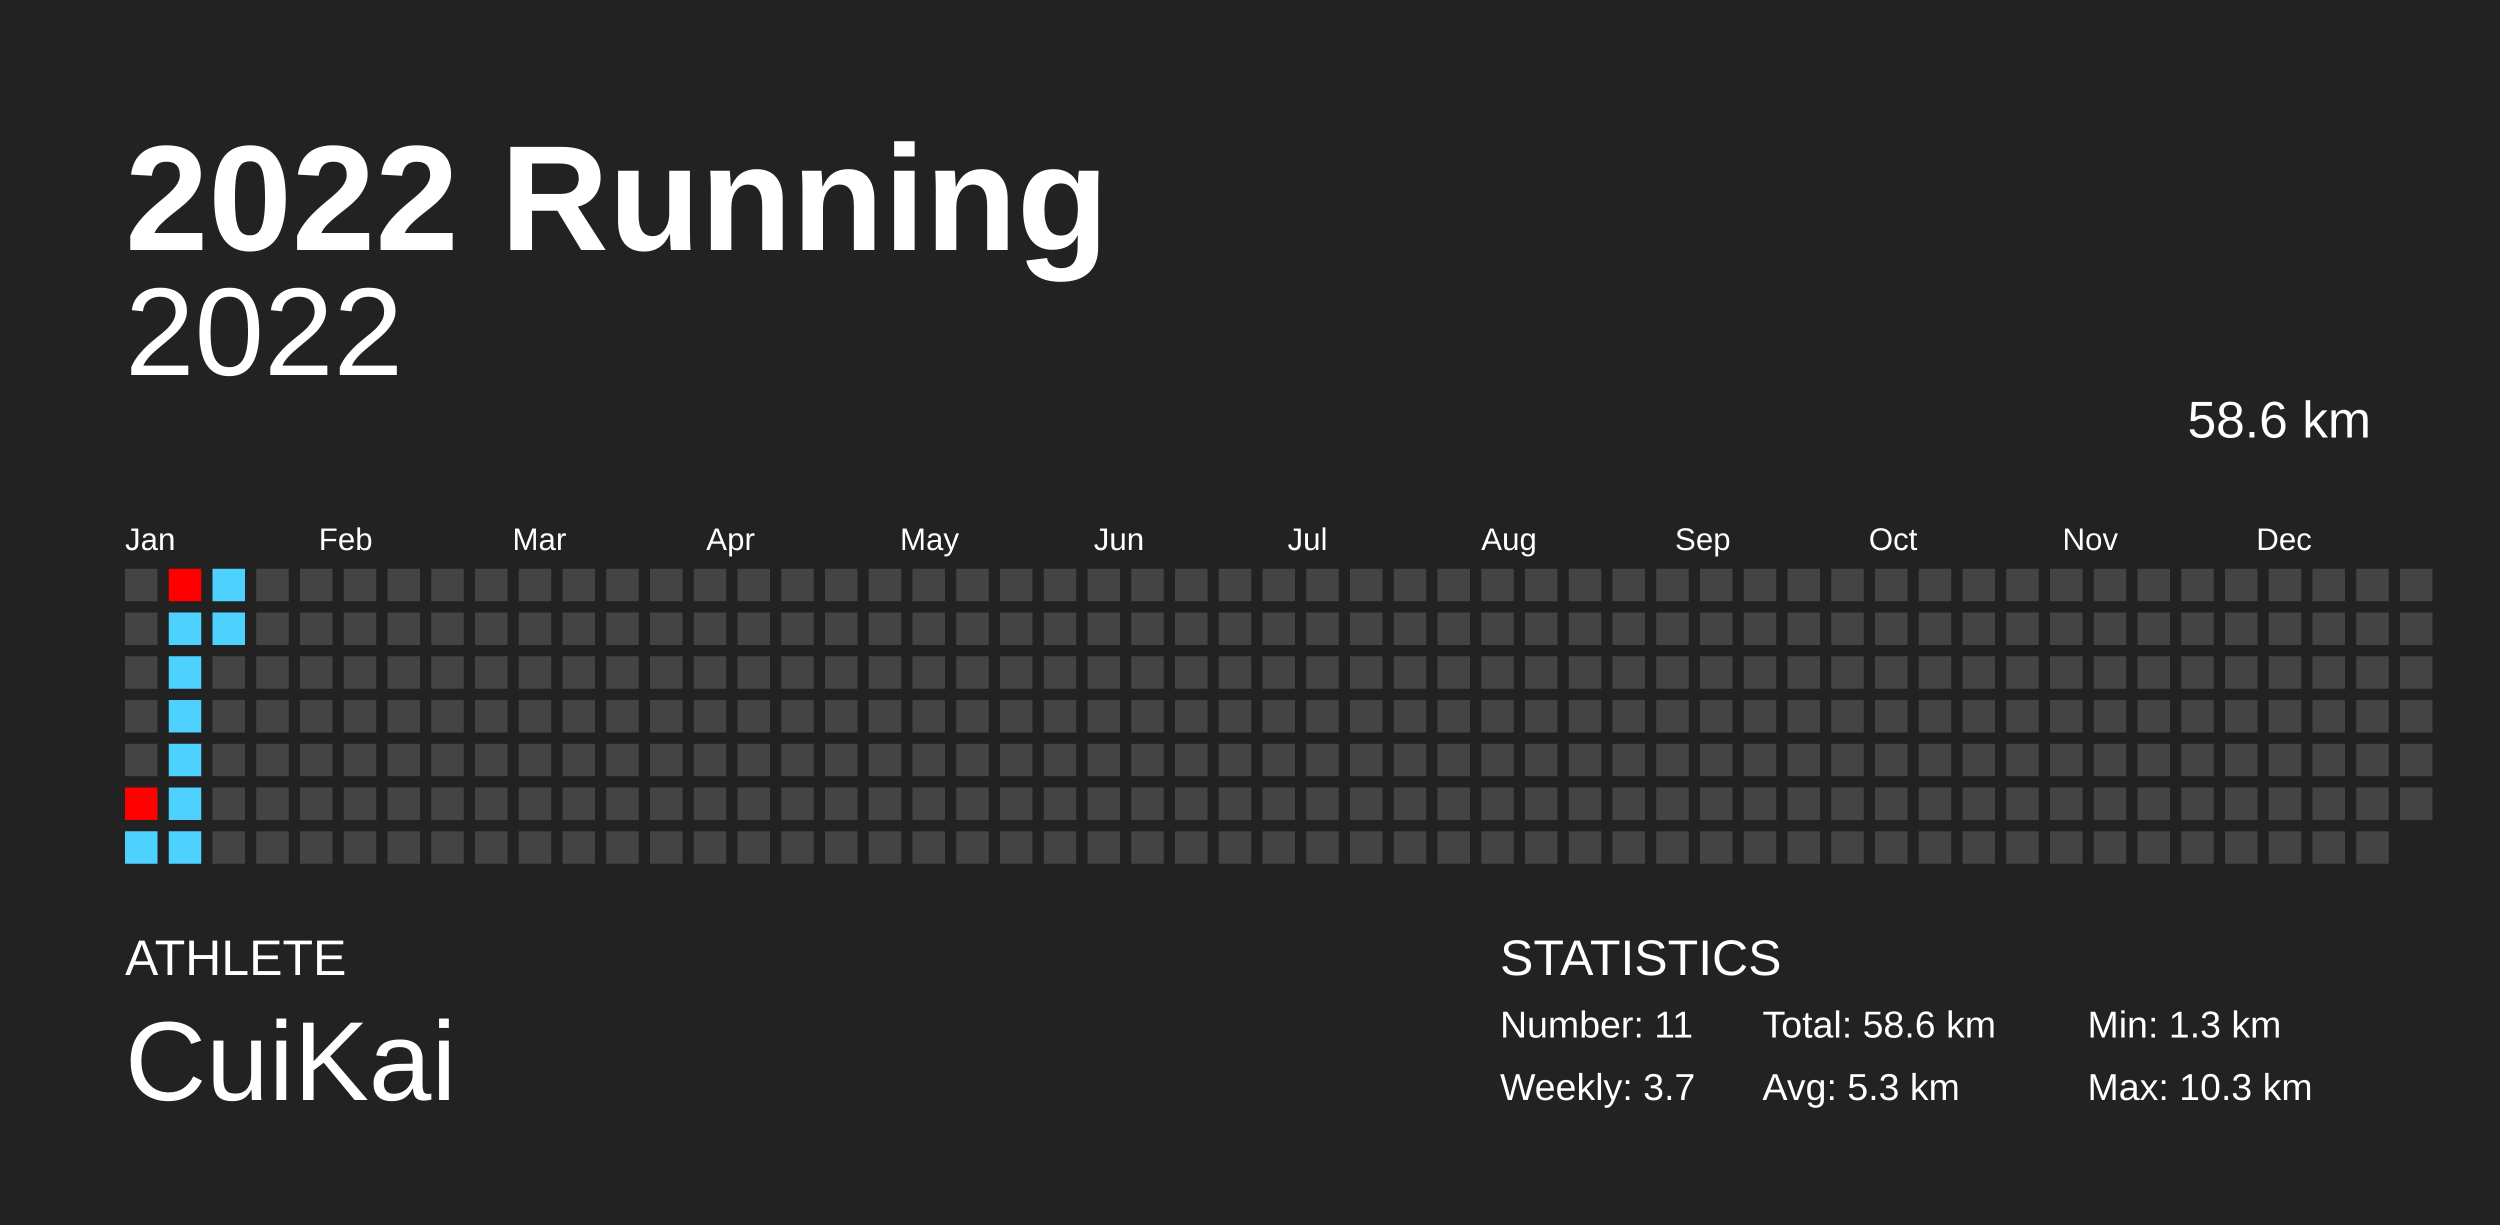
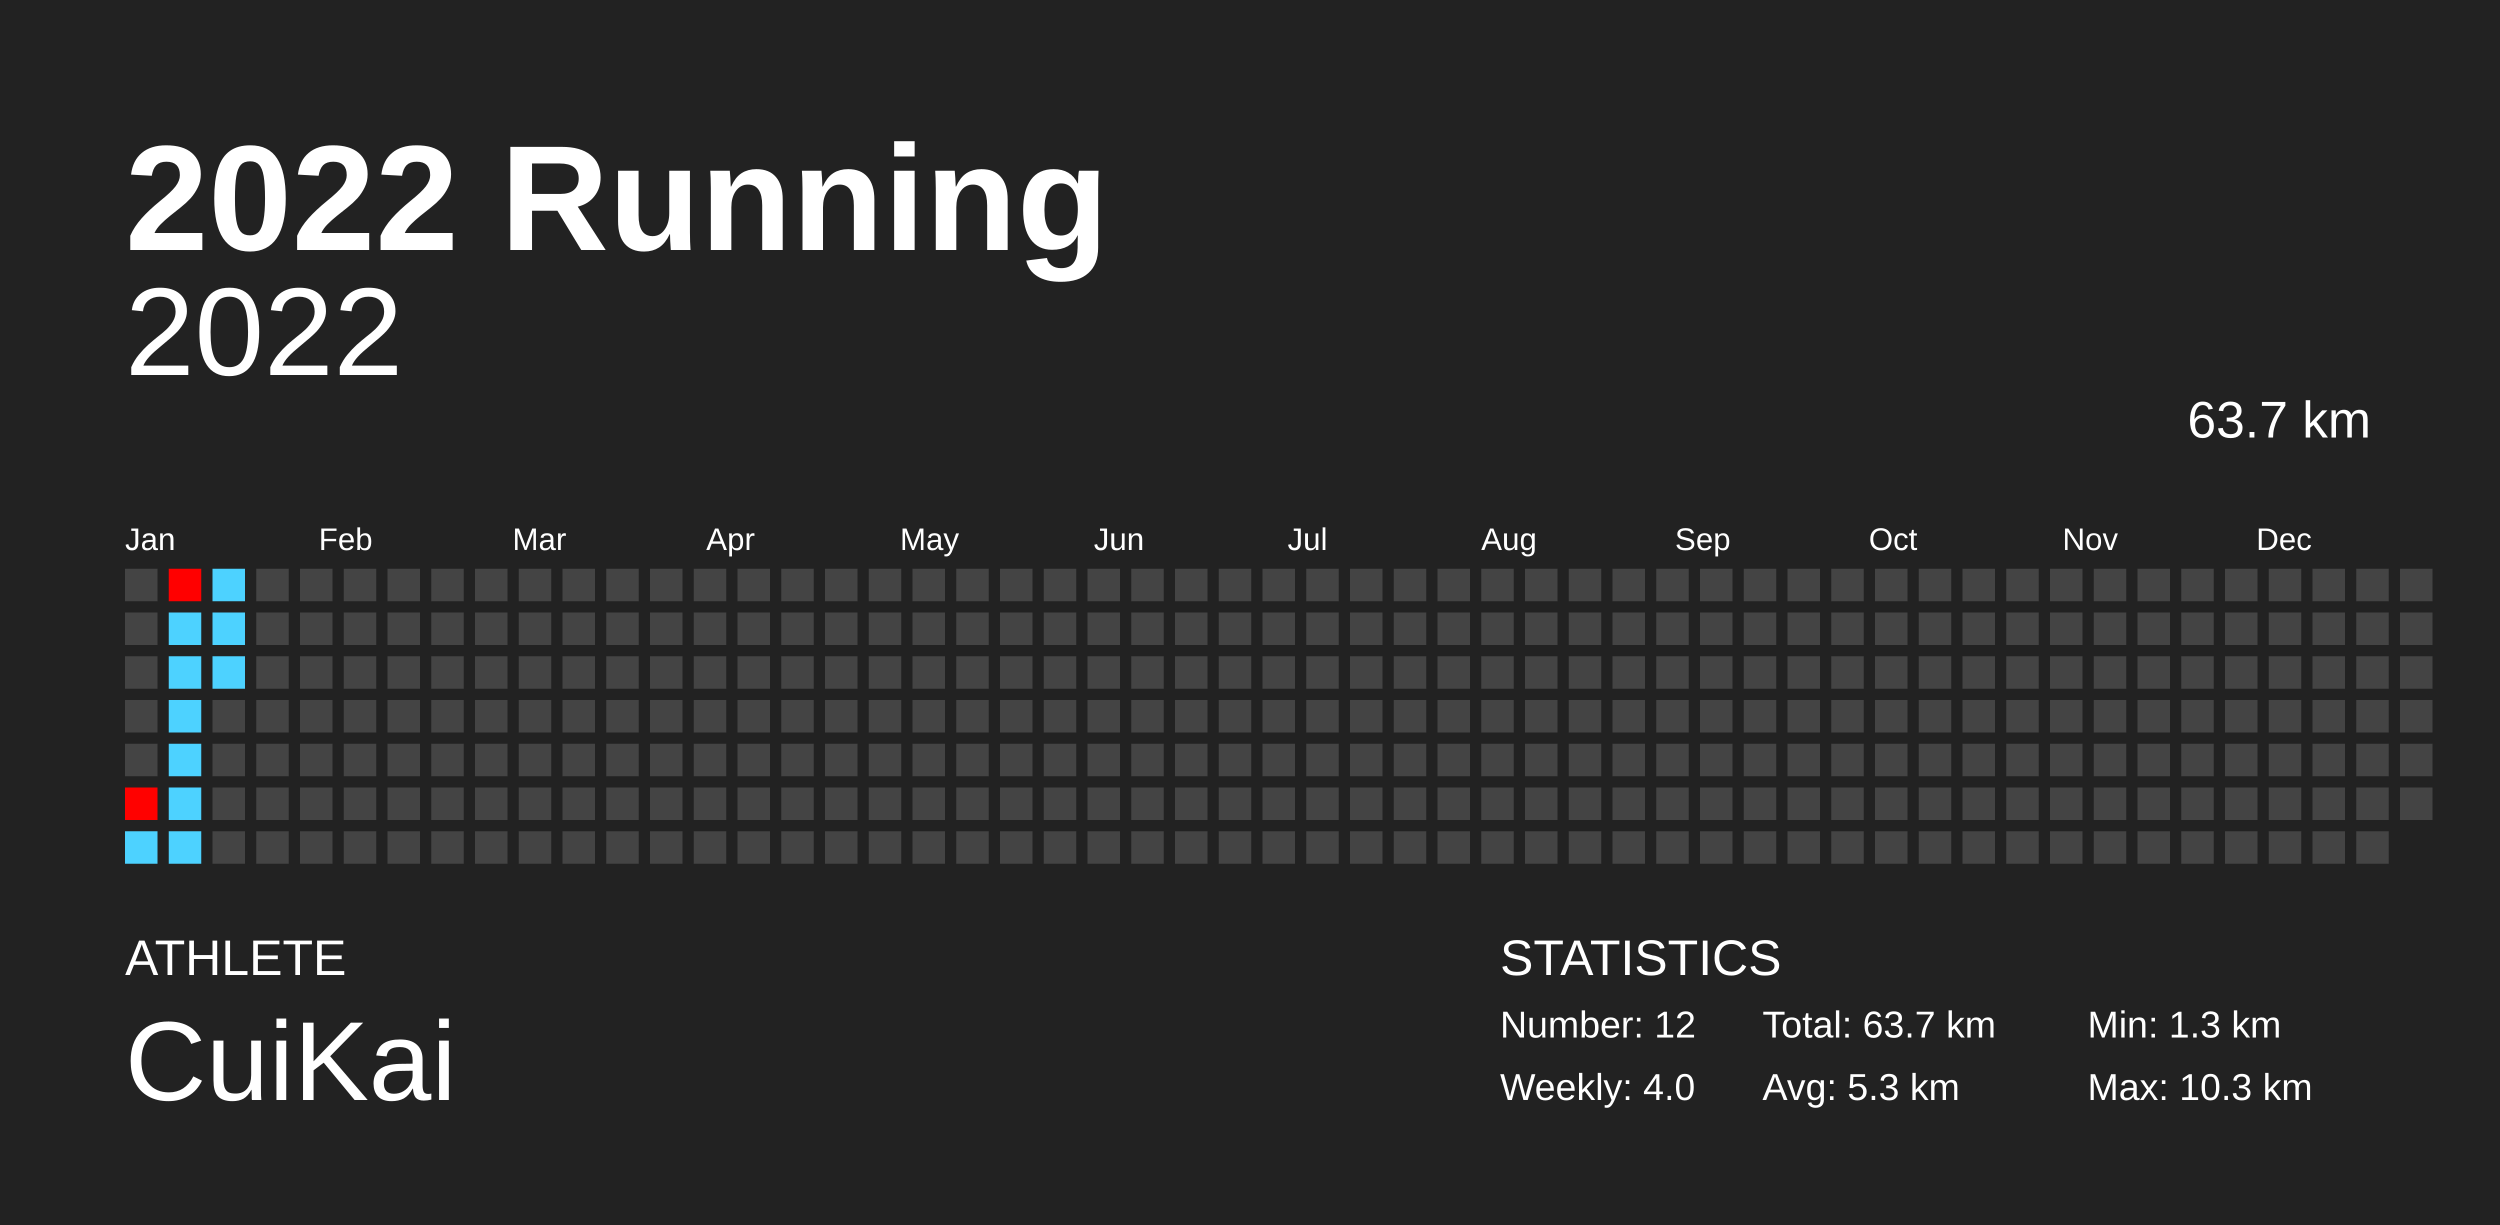
<svg xmlns="http://www.w3.org/2000/svg" baseProfile="full" height="98mm" version="1.1" viewBox="0,0,200,98" width="200mm">
  <defs />
  <rect fill="#222222" height="98" width="200" x="0" y="0" />
  <text fill="#FFFFFF" style="font-size:12px; font-family:Arial; font-weight:bold;" x="10" y="20">2022 Running</text>
  <text fill="#FFFFFF" style="font-size:4px; font-family:Arial" x="10" y="78">ATHLETE</text>
  <text fill="#FFFFFF" style="font-size:9px; font-family:Arial" x="10" y="88">CuiKai</text>
  <text fill="#FFFFFF" style="font-size:4px; font-family:Arial" x="120" y="78">STATISTICS</text>
-   <text fill="#FFFFFF" style="font-size:3px; font-family:Arial" x="120" y="83">Number: 11</text>
-   <text fill="#FFFFFF" style="font-size:3px; font-family:Arial" x="120" y="88">Weekly: 3.7</text>
-   <text fill="#FFFFFF" style="font-size:3px; font-family:Arial" x="141" y="83">Total: 58.6 km</text>
+   <text fill="#FFFFFF" style="font-size:3px; font-family:Arial" x="120" y="83">Number: 12</text>
+   <text fill="#FFFFFF" style="font-size:3px; font-family:Arial" x="120" y="88">Weekly: 4.0</text>
+   <text fill="#FFFFFF" style="font-size:3px; font-family:Arial" x="141" y="83">Total: 63.7 km</text>
  <text fill="#FFFFFF" style="font-size:3px; font-family:Arial" x="141" y="88">Avg: 5.3 km</text>
  <text fill="#FFFFFF" style="font-size:3px; font-family:Arial" x="167" y="83">Min: 1.3 km</text>
  <text fill="#FFFFFF" style="font-size:3px; font-family:Arial" x="167" y="88">Max: 10.3 km</text>
  <text alignment-baseline="hanging" fill="#FFFFFF" style="font-size:10.0px; font-family:Arial;" x="10" y="30">2022</text>
-   <text alignment-baseline="hanging" fill="#FFFFFF" style="font-size:4.125px; font-family:Arial;" x="175" y="35">58.6 km</text>
+   <text alignment-baseline="hanging" fill="#FFFFFF" style="font-size:4.125px; font-family:Arial;" x="175" y="35">63.7 km</text>
  <text fill="#FFFFFF" style="font-size:2.5px; font-family:Arial" x="10.0" y="44">Jan</text>
  <text fill="#FFFFFF" style="font-size:2.5px; font-family:Arial" x="25.5" y="44">Feb</text>
  <text fill="#FFFFFF" style="font-size:2.5px; font-family:Arial" x="41.0" y="44">Mar</text>
  <text fill="#FFFFFF" style="font-size:2.5px; font-family:Arial" x="56.5" y="44">Apr</text>
  <text fill="#FFFFFF" style="font-size:2.5px; font-family:Arial" x="72.0" y="44">May</text>
  <text fill="#FFFFFF" style="font-size:2.5px; font-family:Arial" x="87.5" y="44">Jun</text>
  <text fill="#FFFFFF" style="font-size:2.5px; font-family:Arial" x="103.0" y="44">Jul</text>
  <text fill="#FFFFFF" style="font-size:2.5px; font-family:Arial" x="118.5" y="44">Aug</text>
  <text fill="#FFFFFF" style="font-size:2.5px; font-family:Arial" x="134.0" y="44">Sep</text>
  <text fill="#FFFFFF" style="font-size:2.5px; font-family:Arial" x="149.5" y="44">Oct</text>
  <text fill="#FFFFFF" style="font-size:2.5px; font-family:Arial" x="165.0" y="44">Nov</text>
  <text fill="#FFFFFF" style="font-size:2.5px; font-family:Arial" x="180.5" y="44">Dec</text>
  <rect fill="#444444" height="2.6" width="2.6" x="10.0" y="45.5" />
  <rect fill="#444444" height="2.6" width="2.6" x="10.0" y="49.0" />
  <rect fill="#444444" height="2.6" width="2.6" x="10.0" y="52.5" />
  <rect fill="#444444" height="2.6" width="2.6" x="10.0" y="56.0" />
  <rect fill="#444444" height="2.6" width="2.6" x="10.0" y="59.5" />
  <rect fill="#ff0100" height="2.6" width="2.6" x="10.0" y="63.0" />
  <rect fill="#4dd2ff" height="2.6" width="2.6" x="10.0" y="66.5" />
  <rect fill="#ff0000" height="2.6" width="2.6" x="13.5" y="45.5" />
  <rect fill="#4dd2ff" height="2.6" width="2.6" x="13.5" y="49.0" />
  <rect fill="#4dd2ff" height="2.6" width="2.6" x="13.5" y="52.5" />
  <rect fill="#4dd2ff" height="2.6" width="2.6" x="13.5" y="56.0" />
  <rect fill="#4dd2ff" height="2.6" width="2.6" x="13.5" y="59.5" />
  <rect fill="#4dd2ff" height="2.6" width="2.6" x="13.5" y="63.0" />
  <rect fill="#4dd2ff" height="2.6" width="2.6" x="13.5" y="66.5" />
  <rect fill="#4dd2ff" height="2.6" width="2.6" x="17.0" y="45.5" />
  <rect fill="#4dd2ff" height="2.6" width="2.6" x="17.0" y="49.0" />
-   <rect fill="#444444" height="2.6" width="2.6" x="17.0" y="52.5" />
+   <rect fill="#4dd2ff" height="2.6" width="2.6" x="17.0" y="52.5" />
  <rect fill="#444444" height="2.6" width="2.6" x="17.0" y="56.0" />
  <rect fill="#444444" height="2.6" width="2.6" x="17.0" y="59.5" />
  <rect fill="#444444" height="2.6" width="2.6" x="17.0" y="63.0" />
  <rect fill="#444444" height="2.6" width="2.6" x="17.0" y="66.5" />
  <rect fill="#444444" height="2.6" width="2.6" x="20.5" y="45.5" />
  <rect fill="#444444" height="2.6" width="2.6" x="20.5" y="49.0" />
  <rect fill="#444444" height="2.6" width="2.6" x="20.5" y="52.5" />
  <rect fill="#444444" height="2.6" width="2.6" x="20.5" y="56.0" />
  <rect fill="#444444" height="2.6" width="2.6" x="20.5" y="59.5" />
  <rect fill="#444444" height="2.6" width="2.6" x="20.5" y="63.0" />
  <rect fill="#444444" height="2.6" width="2.6" x="20.5" y="66.5" />
  <rect fill="#444444" height="2.6" width="2.6" x="24.0" y="45.5" />
  <rect fill="#444444" height="2.6" width="2.6" x="24.0" y="49.0" />
  <rect fill="#444444" height="2.6" width="2.6" x="24.0" y="52.5" />
  <rect fill="#444444" height="2.6" width="2.6" x="24.0" y="56.0" />
  <rect fill="#444444" height="2.6" width="2.6" x="24.0" y="59.5" />
  <rect fill="#444444" height="2.6" width="2.6" x="24.0" y="63.0" />
  <rect fill="#444444" height="2.6" width="2.6" x="24.0" y="66.5" />
  <rect fill="#444444" height="2.6" width="2.6" x="27.5" y="45.5" />
  <rect fill="#444444" height="2.6" width="2.6" x="27.5" y="49.0" />
  <rect fill="#444444" height="2.6" width="2.6" x="27.5" y="52.5" />
  <rect fill="#444444" height="2.6" width="2.6" x="27.5" y="56.0" />
  <rect fill="#444444" height="2.6" width="2.6" x="27.5" y="59.5" />
  <rect fill="#444444" height="2.6" width="2.6" x="27.5" y="63.0" />
  <rect fill="#444444" height="2.6" width="2.6" x="27.5" y="66.5" />
  <rect fill="#444444" height="2.6" width="2.6" x="31.0" y="45.5" />
  <rect fill="#444444" height="2.6" width="2.6" x="31.0" y="49.0" />
  <rect fill="#444444" height="2.6" width="2.6" x="31.0" y="52.5" />
  <rect fill="#444444" height="2.6" width="2.6" x="31.0" y="56.0" />
  <rect fill="#444444" height="2.6" width="2.6" x="31.0" y="59.5" />
  <rect fill="#444444" height="2.6" width="2.6" x="31.0" y="63.0" />
  <rect fill="#444444" height="2.6" width="2.6" x="31.0" y="66.5" />
  <rect fill="#444444" height="2.6" width="2.6" x="34.5" y="45.5" />
  <rect fill="#444444" height="2.6" width="2.6" x="34.5" y="49.0" />
  <rect fill="#444444" height="2.6" width="2.6" x="34.5" y="52.5" />
  <rect fill="#444444" height="2.6" width="2.6" x="34.5" y="56.0" />
  <rect fill="#444444" height="2.6" width="2.6" x="34.5" y="59.5" />
  <rect fill="#444444" height="2.6" width="2.6" x="34.5" y="63.0" />
  <rect fill="#444444" height="2.6" width="2.6" x="34.5" y="66.5" />
  <rect fill="#444444" height="2.6" width="2.6" x="38.0" y="45.5" />
  <rect fill="#444444" height="2.6" width="2.6" x="38.0" y="49.0" />
  <rect fill="#444444" height="2.6" width="2.6" x="38.0" y="52.5" />
  <rect fill="#444444" height="2.6" width="2.6" x="38.0" y="56.0" />
  <rect fill="#444444" height="2.6" width="2.6" x="38.0" y="59.5" />
  <rect fill="#444444" height="2.6" width="2.6" x="38.0" y="63.0" />
  <rect fill="#444444" height="2.6" width="2.6" x="38.0" y="66.5" />
  <rect fill="#444444" height="2.6" width="2.6" x="41.5" y="45.5" />
  <rect fill="#444444" height="2.6" width="2.6" x="41.5" y="49.0" />
  <rect fill="#444444" height="2.6" width="2.6" x="41.5" y="52.5" />
  <rect fill="#444444" height="2.6" width="2.6" x="41.5" y="56.0" />
  <rect fill="#444444" height="2.6" width="2.6" x="41.5" y="59.5" />
  <rect fill="#444444" height="2.6" width="2.6" x="41.5" y="63.0" />
  <rect fill="#444444" height="2.6" width="2.6" x="41.5" y="66.5" />
  <rect fill="#444444" height="2.6" width="2.6" x="45.0" y="45.5" />
  <rect fill="#444444" height="2.6" width="2.6" x="45.0" y="49.0" />
  <rect fill="#444444" height="2.6" width="2.6" x="45.0" y="52.5" />
  <rect fill="#444444" height="2.6" width="2.6" x="45.0" y="56.0" />
  <rect fill="#444444" height="2.6" width="2.6" x="45.0" y="59.5" />
  <rect fill="#444444" height="2.6" width="2.6" x="45.0" y="63.0" />
  <rect fill="#444444" height="2.6" width="2.6" x="45.0" y="66.5" />
  <rect fill="#444444" height="2.6" width="2.6" x="48.5" y="45.5" />
  <rect fill="#444444" height="2.6" width="2.6" x="48.5" y="49.0" />
  <rect fill="#444444" height="2.6" width="2.6" x="48.5" y="52.5" />
  <rect fill="#444444" height="2.6" width="2.6" x="48.5" y="56.0" />
  <rect fill="#444444" height="2.6" width="2.6" x="48.5" y="59.5" />
  <rect fill="#444444" height="2.6" width="2.6" x="48.5" y="63.0" />
  <rect fill="#444444" height="2.6" width="2.6" x="48.5" y="66.5" />
  <rect fill="#444444" height="2.6" width="2.6" x="52.0" y="45.5" />
  <rect fill="#444444" height="2.6" width="2.6" x="52.0" y="49.0" />
  <rect fill="#444444" height="2.6" width="2.6" x="52.0" y="52.5" />
  <rect fill="#444444" height="2.6" width="2.6" x="52.0" y="56.0" />
  <rect fill="#444444" height="2.6" width="2.6" x="52.0" y="59.5" />
  <rect fill="#444444" height="2.6" width="2.6" x="52.0" y="63.0" />
  <rect fill="#444444" height="2.6" width="2.6" x="52.0" y="66.5" />
  <rect fill="#444444" height="2.6" width="2.6" x="55.5" y="45.5" />
  <rect fill="#444444" height="2.6" width="2.6" x="55.5" y="49.0" />
  <rect fill="#444444" height="2.6" width="2.6" x="55.5" y="52.5" />
  <rect fill="#444444" height="2.6" width="2.6" x="55.5" y="56.0" />
  <rect fill="#444444" height="2.6" width="2.6" x="55.5" y="59.5" />
  <rect fill="#444444" height="2.6" width="2.6" x="55.5" y="63.0" />
  <rect fill="#444444" height="2.6" width="2.6" x="55.5" y="66.5" />
  <rect fill="#444444" height="2.6" width="2.6" x="59.0" y="45.5" />
  <rect fill="#444444" height="2.6" width="2.6" x="59.0" y="49.0" />
  <rect fill="#444444" height="2.6" width="2.6" x="59.0" y="52.5" />
  <rect fill="#444444" height="2.6" width="2.6" x="59.0" y="56.0" />
  <rect fill="#444444" height="2.6" width="2.6" x="59.0" y="59.5" />
  <rect fill="#444444" height="2.6" width="2.6" x="59.0" y="63.0" />
  <rect fill="#444444" height="2.6" width="2.6" x="59.0" y="66.5" />
  <rect fill="#444444" height="2.6" width="2.6" x="62.5" y="45.5" />
  <rect fill="#444444" height="2.6" width="2.6" x="62.5" y="49.0" />
  <rect fill="#444444" height="2.6" width="2.6" x="62.5" y="52.5" />
  <rect fill="#444444" height="2.6" width="2.6" x="62.5" y="56.0" />
  <rect fill="#444444" height="2.6" width="2.6" x="62.5" y="59.5" />
  <rect fill="#444444" height="2.6" width="2.6" x="62.5" y="63.0" />
  <rect fill="#444444" height="2.6" width="2.6" x="62.5" y="66.5" />
  <rect fill="#444444" height="2.6" width="2.6" x="66.0" y="45.5" />
  <rect fill="#444444" height="2.6" width="2.6" x="66.0" y="49.0" />
  <rect fill="#444444" height="2.6" width="2.6" x="66.0" y="52.5" />
  <rect fill="#444444" height="2.6" width="2.6" x="66.0" y="56.0" />
  <rect fill="#444444" height="2.6" width="2.6" x="66.0" y="59.5" />
  <rect fill="#444444" height="2.6" width="2.6" x="66.0" y="63.0" />
  <rect fill="#444444" height="2.6" width="2.6" x="66.0" y="66.5" />
  <rect fill="#444444" height="2.6" width="2.6" x="69.5" y="45.5" />
  <rect fill="#444444" height="2.6" width="2.6" x="69.5" y="49.0" />
  <rect fill="#444444" height="2.6" width="2.6" x="69.5" y="52.5" />
  <rect fill="#444444" height="2.6" width="2.6" x="69.5" y="56.0" />
  <rect fill="#444444" height="2.6" width="2.6" x="69.5" y="59.5" />
  <rect fill="#444444" height="2.6" width="2.6" x="69.5" y="63.0" />
  <rect fill="#444444" height="2.6" width="2.6" x="69.5" y="66.5" />
  <rect fill="#444444" height="2.6" width="2.6" x="73.0" y="45.5" />
  <rect fill="#444444" height="2.6" width="2.6" x="73.0" y="49.0" />
  <rect fill="#444444" height="2.6" width="2.6" x="73.0" y="52.5" />
  <rect fill="#444444" height="2.6" width="2.6" x="73.0" y="56.0" />
  <rect fill="#444444" height="2.6" width="2.6" x="73.0" y="59.5" />
  <rect fill="#444444" height="2.6" width="2.6" x="73.0" y="63.0" />
  <rect fill="#444444" height="2.6" width="2.6" x="73.0" y="66.5" />
  <rect fill="#444444" height="2.6" width="2.6" x="76.5" y="45.5" />
  <rect fill="#444444" height="2.6" width="2.6" x="76.5" y="49.0" />
  <rect fill="#444444" height="2.6" width="2.6" x="76.5" y="52.5" />
  <rect fill="#444444" height="2.6" width="2.6" x="76.5" y="56.0" />
  <rect fill="#444444" height="2.6" width="2.6" x="76.5" y="59.5" />
  <rect fill="#444444" height="2.6" width="2.6" x="76.5" y="63.0" />
  <rect fill="#444444" height="2.6" width="2.6" x="76.5" y="66.5" />
  <rect fill="#444444" height="2.6" width="2.6" x="80.0" y="45.5" />
  <rect fill="#444444" height="2.6" width="2.6" x="80.0" y="49.0" />
  <rect fill="#444444" height="2.6" width="2.6" x="80.0" y="52.5" />
  <rect fill="#444444" height="2.6" width="2.6" x="80.0" y="56.0" />
  <rect fill="#444444" height="2.6" width="2.6" x="80.0" y="59.5" />
  <rect fill="#444444" height="2.6" width="2.6" x="80.0" y="63.0" />
  <rect fill="#444444" height="2.6" width="2.6" x="80.0" y="66.5" />
  <rect fill="#444444" height="2.6" width="2.6" x="83.5" y="45.5" />
  <rect fill="#444444" height="2.6" width="2.6" x="83.5" y="49.0" />
  <rect fill="#444444" height="2.6" width="2.6" x="83.5" y="52.5" />
  <rect fill="#444444" height="2.6" width="2.6" x="83.5" y="56.0" />
  <rect fill="#444444" height="2.6" width="2.6" x="83.5" y="59.5" />
  <rect fill="#444444" height="2.6" width="2.6" x="83.5" y="63.0" />
  <rect fill="#444444" height="2.6" width="2.6" x="83.5" y="66.5" />
  <rect fill="#444444" height="2.6" width="2.6" x="87.0" y="45.5" />
  <rect fill="#444444" height="2.6" width="2.6" x="87.0" y="49.0" />
  <rect fill="#444444" height="2.6" width="2.6" x="87.0" y="52.5" />
  <rect fill="#444444" height="2.6" width="2.6" x="87.0" y="56.0" />
  <rect fill="#444444" height="2.6" width="2.6" x="87.0" y="59.5" />
  <rect fill="#444444" height="2.6" width="2.6" x="87.0" y="63.0" />
  <rect fill="#444444" height="2.6" width="2.6" x="87.0" y="66.5" />
  <rect fill="#444444" height="2.6" width="2.6" x="90.5" y="45.5" />
  <rect fill="#444444" height="2.6" width="2.6" x="90.5" y="49.0" />
  <rect fill="#444444" height="2.6" width="2.6" x="90.5" y="52.5" />
  <rect fill="#444444" height="2.6" width="2.6" x="90.5" y="56.0" />
  <rect fill="#444444" height="2.6" width="2.6" x="90.5" y="59.5" />
  <rect fill="#444444" height="2.6" width="2.6" x="90.5" y="63.0" />
  <rect fill="#444444" height="2.6" width="2.6" x="90.5" y="66.5" />
  <rect fill="#444444" height="2.6" width="2.6" x="94.0" y="45.5" />
  <rect fill="#444444" height="2.6" width="2.6" x="94.0" y="49.0" />
  <rect fill="#444444" height="2.6" width="2.6" x="94.0" y="52.5" />
  <rect fill="#444444" height="2.6" width="2.6" x="94.0" y="56.0" />
  <rect fill="#444444" height="2.6" width="2.6" x="94.0" y="59.5" />
  <rect fill="#444444" height="2.6" width="2.6" x="94.0" y="63.0" />
  <rect fill="#444444" height="2.6" width="2.6" x="94.0" y="66.5" />
  <rect fill="#444444" height="2.6" width="2.6" x="97.5" y="45.5" />
  <rect fill="#444444" height="2.6" width="2.6" x="97.5" y="49.0" />
  <rect fill="#444444" height="2.6" width="2.6" x="97.5" y="52.5" />
  <rect fill="#444444" height="2.6" width="2.6" x="97.5" y="56.0" />
  <rect fill="#444444" height="2.6" width="2.6" x="97.5" y="59.5" />
  <rect fill="#444444" height="2.6" width="2.6" x="97.5" y="63.0" />
  <rect fill="#444444" height="2.6" width="2.6" x="97.5" y="66.5" />
  <rect fill="#444444" height="2.6" width="2.6" x="101.0" y="45.5" />
  <rect fill="#444444" height="2.6" width="2.6" x="101.0" y="49.0" />
  <rect fill="#444444" height="2.6" width="2.6" x="101.0" y="52.5" />
  <rect fill="#444444" height="2.6" width="2.6" x="101.0" y="56.0" />
  <rect fill="#444444" height="2.6" width="2.6" x="101.0" y="59.5" />
  <rect fill="#444444" height="2.6" width="2.6" x="101.0" y="63.0" />
  <rect fill="#444444" height="2.6" width="2.6" x="101.0" y="66.5" />
  <rect fill="#444444" height="2.6" width="2.6" x="104.5" y="45.5" />
  <rect fill="#444444" height="2.6" width="2.6" x="104.5" y="49.0" />
  <rect fill="#444444" height="2.6" width="2.6" x="104.5" y="52.5" />
  <rect fill="#444444" height="2.6" width="2.6" x="104.5" y="56.0" />
  <rect fill="#444444" height="2.6" width="2.6" x="104.5" y="59.5" />
  <rect fill="#444444" height="2.6" width="2.6" x="104.5" y="63.0" />
  <rect fill="#444444" height="2.6" width="2.6" x="104.5" y="66.5" />
  <rect fill="#444444" height="2.6" width="2.6" x="108.0" y="45.5" />
  <rect fill="#444444" height="2.6" width="2.6" x="108.0" y="49.0" />
  <rect fill="#444444" height="2.6" width="2.6" x="108.0" y="52.5" />
  <rect fill="#444444" height="2.6" width="2.6" x="108.0" y="56.0" />
  <rect fill="#444444" height="2.6" width="2.6" x="108.0" y="59.5" />
  <rect fill="#444444" height="2.6" width="2.6" x="108.0" y="63.0" />
  <rect fill="#444444" height="2.6" width="2.6" x="108.0" y="66.5" />
  <rect fill="#444444" height="2.6" width="2.6" x="111.5" y="45.5" />
  <rect fill="#444444" height="2.6" width="2.6" x="111.5" y="49.0" />
  <rect fill="#444444" height="2.6" width="2.6" x="111.5" y="52.5" />
  <rect fill="#444444" height="2.6" width="2.6" x="111.5" y="56.0" />
  <rect fill="#444444" height="2.6" width="2.6" x="111.5" y="59.5" />
  <rect fill="#444444" height="2.6" width="2.6" x="111.5" y="63.0" />
  <rect fill="#444444" height="2.6" width="2.6" x="111.5" y="66.5" />
  <rect fill="#444444" height="2.6" width="2.6" x="115.0" y="45.5" />
  <rect fill="#444444" height="2.6" width="2.6" x="115.0" y="49.0" />
  <rect fill="#444444" height="2.6" width="2.6" x="115.0" y="52.5" />
  <rect fill="#444444" height="2.6" width="2.6" x="115.0" y="56.0" />
  <rect fill="#444444" height="2.6" width="2.6" x="115.0" y="59.5" />
  <rect fill="#444444" height="2.6" width="2.6" x="115.0" y="63.0" />
  <rect fill="#444444" height="2.6" width="2.6" x="115.0" y="66.5" />
  <rect fill="#444444" height="2.6" width="2.6" x="118.5" y="45.5" />
  <rect fill="#444444" height="2.6" width="2.6" x="118.5" y="49.0" />
  <rect fill="#444444" height="2.6" width="2.6" x="118.5" y="52.5" />
  <rect fill="#444444" height="2.6" width="2.6" x="118.5" y="56.0" />
  <rect fill="#444444" height="2.6" width="2.6" x="118.5" y="59.5" />
  <rect fill="#444444" height="2.6" width="2.6" x="118.5" y="63.0" />
  <rect fill="#444444" height="2.6" width="2.6" x="118.5" y="66.5" />
  <rect fill="#444444" height="2.6" width="2.6" x="122.0" y="45.5" />
  <rect fill="#444444" height="2.6" width="2.6" x="122.0" y="49.0" />
  <rect fill="#444444" height="2.6" width="2.6" x="122.0" y="52.5" />
  <rect fill="#444444" height="2.6" width="2.6" x="122.0" y="56.0" />
  <rect fill="#444444" height="2.6" width="2.6" x="122.0" y="59.5" />
  <rect fill="#444444" height="2.6" width="2.6" x="122.0" y="63.0" />
  <rect fill="#444444" height="2.6" width="2.6" x="122.0" y="66.5" />
  <rect fill="#444444" height="2.6" width="2.6" x="125.5" y="45.5" />
  <rect fill="#444444" height="2.6" width="2.6" x="125.5" y="49.0" />
  <rect fill="#444444" height="2.6" width="2.6" x="125.5" y="52.5" />
  <rect fill="#444444" height="2.6" width="2.6" x="125.5" y="56.0" />
  <rect fill="#444444" height="2.6" width="2.6" x="125.5" y="59.5" />
  <rect fill="#444444" height="2.6" width="2.6" x="125.5" y="63.0" />
  <rect fill="#444444" height="2.6" width="2.6" x="125.5" y="66.5" />
  <rect fill="#444444" height="2.6" width="2.6" x="129.0" y="45.5" />
  <rect fill="#444444" height="2.6" width="2.6" x="129.0" y="49.0" />
  <rect fill="#444444" height="2.6" width="2.6" x="129.0" y="52.5" />
  <rect fill="#444444" height="2.6" width="2.6" x="129.0" y="56.0" />
  <rect fill="#444444" height="2.6" width="2.6" x="129.0" y="59.5" />
  <rect fill="#444444" height="2.6" width="2.6" x="129.0" y="63.0" />
  <rect fill="#444444" height="2.6" width="2.6" x="129.0" y="66.5" />
  <rect fill="#444444" height="2.6" width="2.6" x="132.5" y="45.5" />
  <rect fill="#444444" height="2.6" width="2.6" x="132.5" y="49.0" />
  <rect fill="#444444" height="2.6" width="2.6" x="132.5" y="52.5" />
  <rect fill="#444444" height="2.6" width="2.6" x="132.5" y="56.0" />
  <rect fill="#444444" height="2.6" width="2.6" x="132.5" y="59.5" />
  <rect fill="#444444" height="2.6" width="2.6" x="132.5" y="63.0" />
  <rect fill="#444444" height="2.6" width="2.6" x="132.5" y="66.5" />
  <rect fill="#444444" height="2.6" width="2.6" x="136.0" y="45.5" />
  <rect fill="#444444" height="2.6" width="2.6" x="136.0" y="49.0" />
  <rect fill="#444444" height="2.6" width="2.6" x="136.0" y="52.5" />
  <rect fill="#444444" height="2.6" width="2.6" x="136.0" y="56.0" />
  <rect fill="#444444" height="2.6" width="2.6" x="136.0" y="59.5" />
  <rect fill="#444444" height="2.6" width="2.6" x="136.0" y="63.0" />
  <rect fill="#444444" height="2.6" width="2.6" x="136.0" y="66.5" />
  <rect fill="#444444" height="2.6" width="2.6" x="139.5" y="45.5" />
  <rect fill="#444444" height="2.6" width="2.6" x="139.5" y="49.0" />
  <rect fill="#444444" height="2.6" width="2.6" x="139.5" y="52.5" />
  <rect fill="#444444" height="2.6" width="2.6" x="139.5" y="56.0" />
  <rect fill="#444444" height="2.6" width="2.6" x="139.5" y="59.5" />
  <rect fill="#444444" height="2.6" width="2.6" x="139.5" y="63.0" />
  <rect fill="#444444" height="2.6" width="2.6" x="139.5" y="66.5" />
  <rect fill="#444444" height="2.6" width="2.6" x="143.0" y="45.5" />
  <rect fill="#444444" height="2.6" width="2.6" x="143.0" y="49.0" />
  <rect fill="#444444" height="2.6" width="2.6" x="143.0" y="52.5" />
  <rect fill="#444444" height="2.6" width="2.6" x="143.0" y="56.0" />
  <rect fill="#444444" height="2.6" width="2.6" x="143.0" y="59.5" />
  <rect fill="#444444" height="2.6" width="2.6" x="143.0" y="63.0" />
  <rect fill="#444444" height="2.6" width="2.6" x="143.0" y="66.5" />
  <rect fill="#444444" height="2.6" width="2.6" x="146.5" y="45.5" />
  <rect fill="#444444" height="2.6" width="2.6" x="146.5" y="49.0" />
  <rect fill="#444444" height="2.6" width="2.6" x="146.5" y="52.5" />
  <rect fill="#444444" height="2.6" width="2.6" x="146.5" y="56.0" />
  <rect fill="#444444" height="2.6" width="2.6" x="146.5" y="59.5" />
  <rect fill="#444444" height="2.6" width="2.6" x="146.5" y="63.0" />
  <rect fill="#444444" height="2.6" width="2.6" x="146.5" y="66.5" />
  <rect fill="#444444" height="2.6" width="2.6" x="150.0" y="45.5" />
  <rect fill="#444444" height="2.6" width="2.6" x="150.0" y="49.0" />
  <rect fill="#444444" height="2.6" width="2.6" x="150.0" y="52.5" />
  <rect fill="#444444" height="2.6" width="2.6" x="150.0" y="56.0" />
  <rect fill="#444444" height="2.6" width="2.6" x="150.0" y="59.5" />
  <rect fill="#444444" height="2.6" width="2.6" x="150.0" y="63.0" />
  <rect fill="#444444" height="2.6" width="2.6" x="150.0" y="66.5" />
  <rect fill="#444444" height="2.6" width="2.6" x="153.5" y="45.5" />
  <rect fill="#444444" height="2.6" width="2.6" x="153.5" y="49.0" />
  <rect fill="#444444" height="2.6" width="2.6" x="153.5" y="52.5" />
  <rect fill="#444444" height="2.6" width="2.6" x="153.5" y="56.0" />
  <rect fill="#444444" height="2.6" width="2.6" x="153.5" y="59.5" />
  <rect fill="#444444" height="2.6" width="2.6" x="153.5" y="63.0" />
  <rect fill="#444444" height="2.6" width="2.6" x="153.5" y="66.5" />
  <rect fill="#444444" height="2.6" width="2.6" x="157.0" y="45.5" />
  <rect fill="#444444" height="2.6" width="2.6" x="157.0" y="49.0" />
  <rect fill="#444444" height="2.6" width="2.6" x="157.0" y="52.5" />
  <rect fill="#444444" height="2.6" width="2.6" x="157.0" y="56.0" />
  <rect fill="#444444" height="2.6" width="2.6" x="157.0" y="59.5" />
  <rect fill="#444444" height="2.6" width="2.6" x="157.0" y="63.0" />
  <rect fill="#444444" height="2.6" width="2.6" x="157.0" y="66.5" />
  <rect fill="#444444" height="2.6" width="2.6" x="160.5" y="45.5" />
  <rect fill="#444444" height="2.6" width="2.6" x="160.5" y="49.0" />
  <rect fill="#444444" height="2.6" width="2.6" x="160.5" y="52.5" />
  <rect fill="#444444" height="2.6" width="2.6" x="160.5" y="56.0" />
  <rect fill="#444444" height="2.6" width="2.6" x="160.5" y="59.5" />
  <rect fill="#444444" height="2.6" width="2.6" x="160.5" y="63.0" />
  <rect fill="#444444" height="2.6" width="2.6" x="160.5" y="66.5" />
  <rect fill="#444444" height="2.6" width="2.6" x="164.0" y="45.5" />
  <rect fill="#444444" height="2.6" width="2.6" x="164.0" y="49.0" />
  <rect fill="#444444" height="2.6" width="2.6" x="164.0" y="52.5" />
  <rect fill="#444444" height="2.6" width="2.6" x="164.0" y="56.0" />
  <rect fill="#444444" height="2.6" width="2.6" x="164.0" y="59.5" />
  <rect fill="#444444" height="2.6" width="2.6" x="164.0" y="63.0" />
  <rect fill="#444444" height="2.6" width="2.6" x="164.0" y="66.5" />
  <rect fill="#444444" height="2.6" width="2.6" x="167.5" y="45.5" />
  <rect fill="#444444" height="2.6" width="2.6" x="167.5" y="49.0" />
  <rect fill="#444444" height="2.6" width="2.6" x="167.5" y="52.5" />
  <rect fill="#444444" height="2.6" width="2.6" x="167.5" y="56.0" />
  <rect fill="#444444" height="2.6" width="2.6" x="167.5" y="59.5" />
  <rect fill="#444444" height="2.6" width="2.6" x="167.5" y="63.0" />
  <rect fill="#444444" height="2.6" width="2.6" x="167.5" y="66.5" />
  <rect fill="#444444" height="2.6" width="2.6" x="171.0" y="45.5" />
  <rect fill="#444444" height="2.6" width="2.6" x="171.0" y="49.0" />
  <rect fill="#444444" height="2.6" width="2.6" x="171.0" y="52.5" />
  <rect fill="#444444" height="2.6" width="2.6" x="171.0" y="56.0" />
  <rect fill="#444444" height="2.6" width="2.6" x="171.0" y="59.5" />
  <rect fill="#444444" height="2.6" width="2.6" x="171.0" y="63.0" />
  <rect fill="#444444" height="2.6" width="2.6" x="171.0" y="66.5" />
  <rect fill="#444444" height="2.6" width="2.6" x="174.5" y="45.5" />
  <rect fill="#444444" height="2.6" width="2.6" x="174.5" y="49.0" />
  <rect fill="#444444" height="2.6" width="2.6" x="174.5" y="52.5" />
  <rect fill="#444444" height="2.6" width="2.6" x="174.5" y="56.0" />
  <rect fill="#444444" height="2.6" width="2.6" x="174.5" y="59.5" />
  <rect fill="#444444" height="2.6" width="2.6" x="174.5" y="63.0" />
  <rect fill="#444444" height="2.6" width="2.6" x="174.5" y="66.5" />
  <rect fill="#444444" height="2.6" width="2.6" x="178.0" y="45.5" />
  <rect fill="#444444" height="2.6" width="2.6" x="178.0" y="49.0" />
  <rect fill="#444444" height="2.6" width="2.6" x="178.0" y="52.5" />
  <rect fill="#444444" height="2.6" width="2.6" x="178.0" y="56.0" />
  <rect fill="#444444" height="2.6" width="2.6" x="178.0" y="59.5" />
  <rect fill="#444444" height="2.6" width="2.6" x="178.0" y="63.0" />
  <rect fill="#444444" height="2.6" width="2.6" x="178.0" y="66.5" />
  <rect fill="#444444" height="2.6" width="2.6" x="181.5" y="45.5" />
  <rect fill="#444444" height="2.6" width="2.6" x="181.5" y="49.0" />
  <rect fill="#444444" height="2.6" width="2.6" x="181.5" y="52.5" />
  <rect fill="#444444" height="2.6" width="2.6" x="181.5" y="56.0" />
  <rect fill="#444444" height="2.6" width="2.6" x="181.5" y="59.5" />
  <rect fill="#444444" height="2.6" width="2.6" x="181.5" y="63.0" />
  <rect fill="#444444" height="2.6" width="2.6" x="181.5" y="66.5" />
  <rect fill="#444444" height="2.6" width="2.6" x="185.0" y="45.5" />
  <rect fill="#444444" height="2.6" width="2.6" x="185.0" y="49.0" />
  <rect fill="#444444" height="2.6" width="2.6" x="185.0" y="52.5" />
  <rect fill="#444444" height="2.6" width="2.6" x="185.0" y="56.0" />
  <rect fill="#444444" height="2.6" width="2.6" x="185.0" y="59.5" />
  <rect fill="#444444" height="2.6" width="2.6" x="185.0" y="63.0" />
  <rect fill="#444444" height="2.6" width="2.6" x="185.0" y="66.5" />
  <rect fill="#444444" height="2.6" width="2.6" x="188.5" y="45.5" />
  <rect fill="#444444" height="2.6" width="2.6" x="188.5" y="49.0" />
  <rect fill="#444444" height="2.6" width="2.6" x="188.5" y="52.5" />
  <rect fill="#444444" height="2.6" width="2.6" x="188.5" y="56.0" />
  <rect fill="#444444" height="2.6" width="2.6" x="188.5" y="59.5" />
  <rect fill="#444444" height="2.6" width="2.6" x="188.5" y="63.0" />
  <rect fill="#444444" height="2.6" width="2.6" x="188.5" y="66.5" />
  <rect fill="#444444" height="2.6" width="2.6" x="192.0" y="45.5" />
  <rect fill="#444444" height="2.6" width="2.6" x="192.0" y="49.0" />
  <rect fill="#444444" height="2.6" width="2.6" x="192.0" y="52.5" />
  <rect fill="#444444" height="2.6" width="2.6" x="192.0" y="56.0" />
  <rect fill="#444444" height="2.6" width="2.6" x="192.0" y="59.5" />
  <rect fill="#444444" height="2.6" width="2.6" x="192.0" y="63.0" />
</svg>
